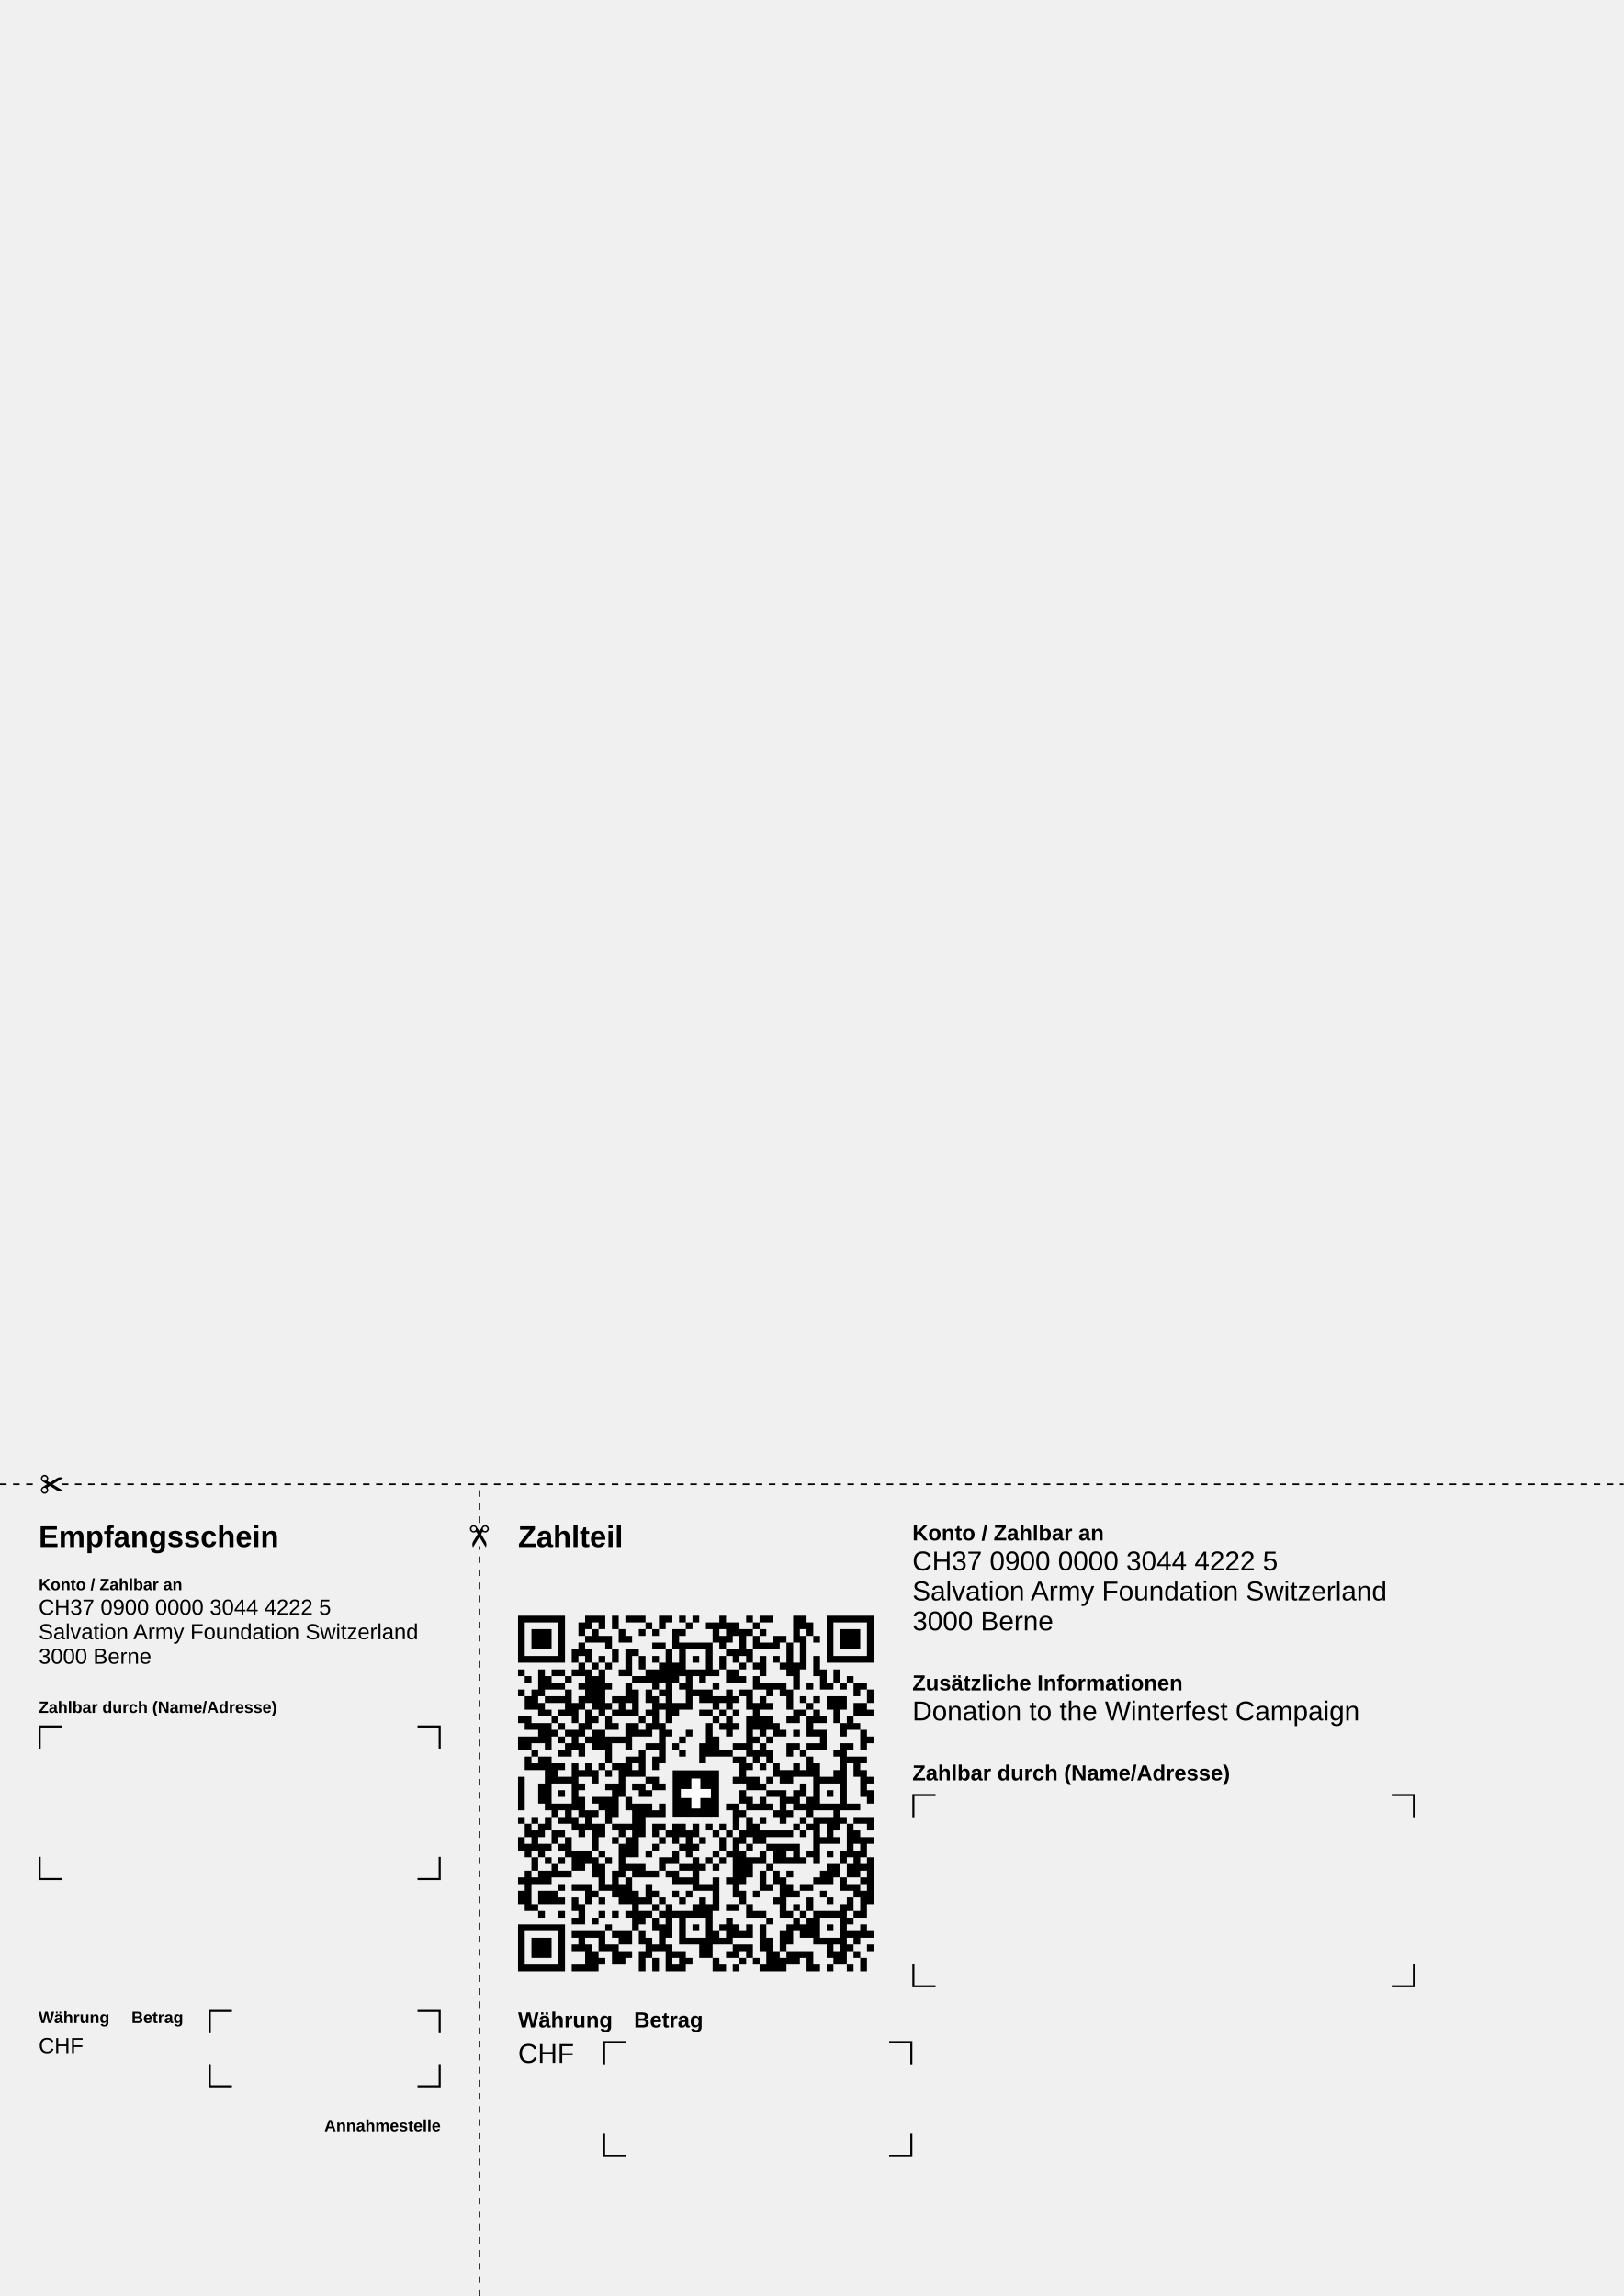
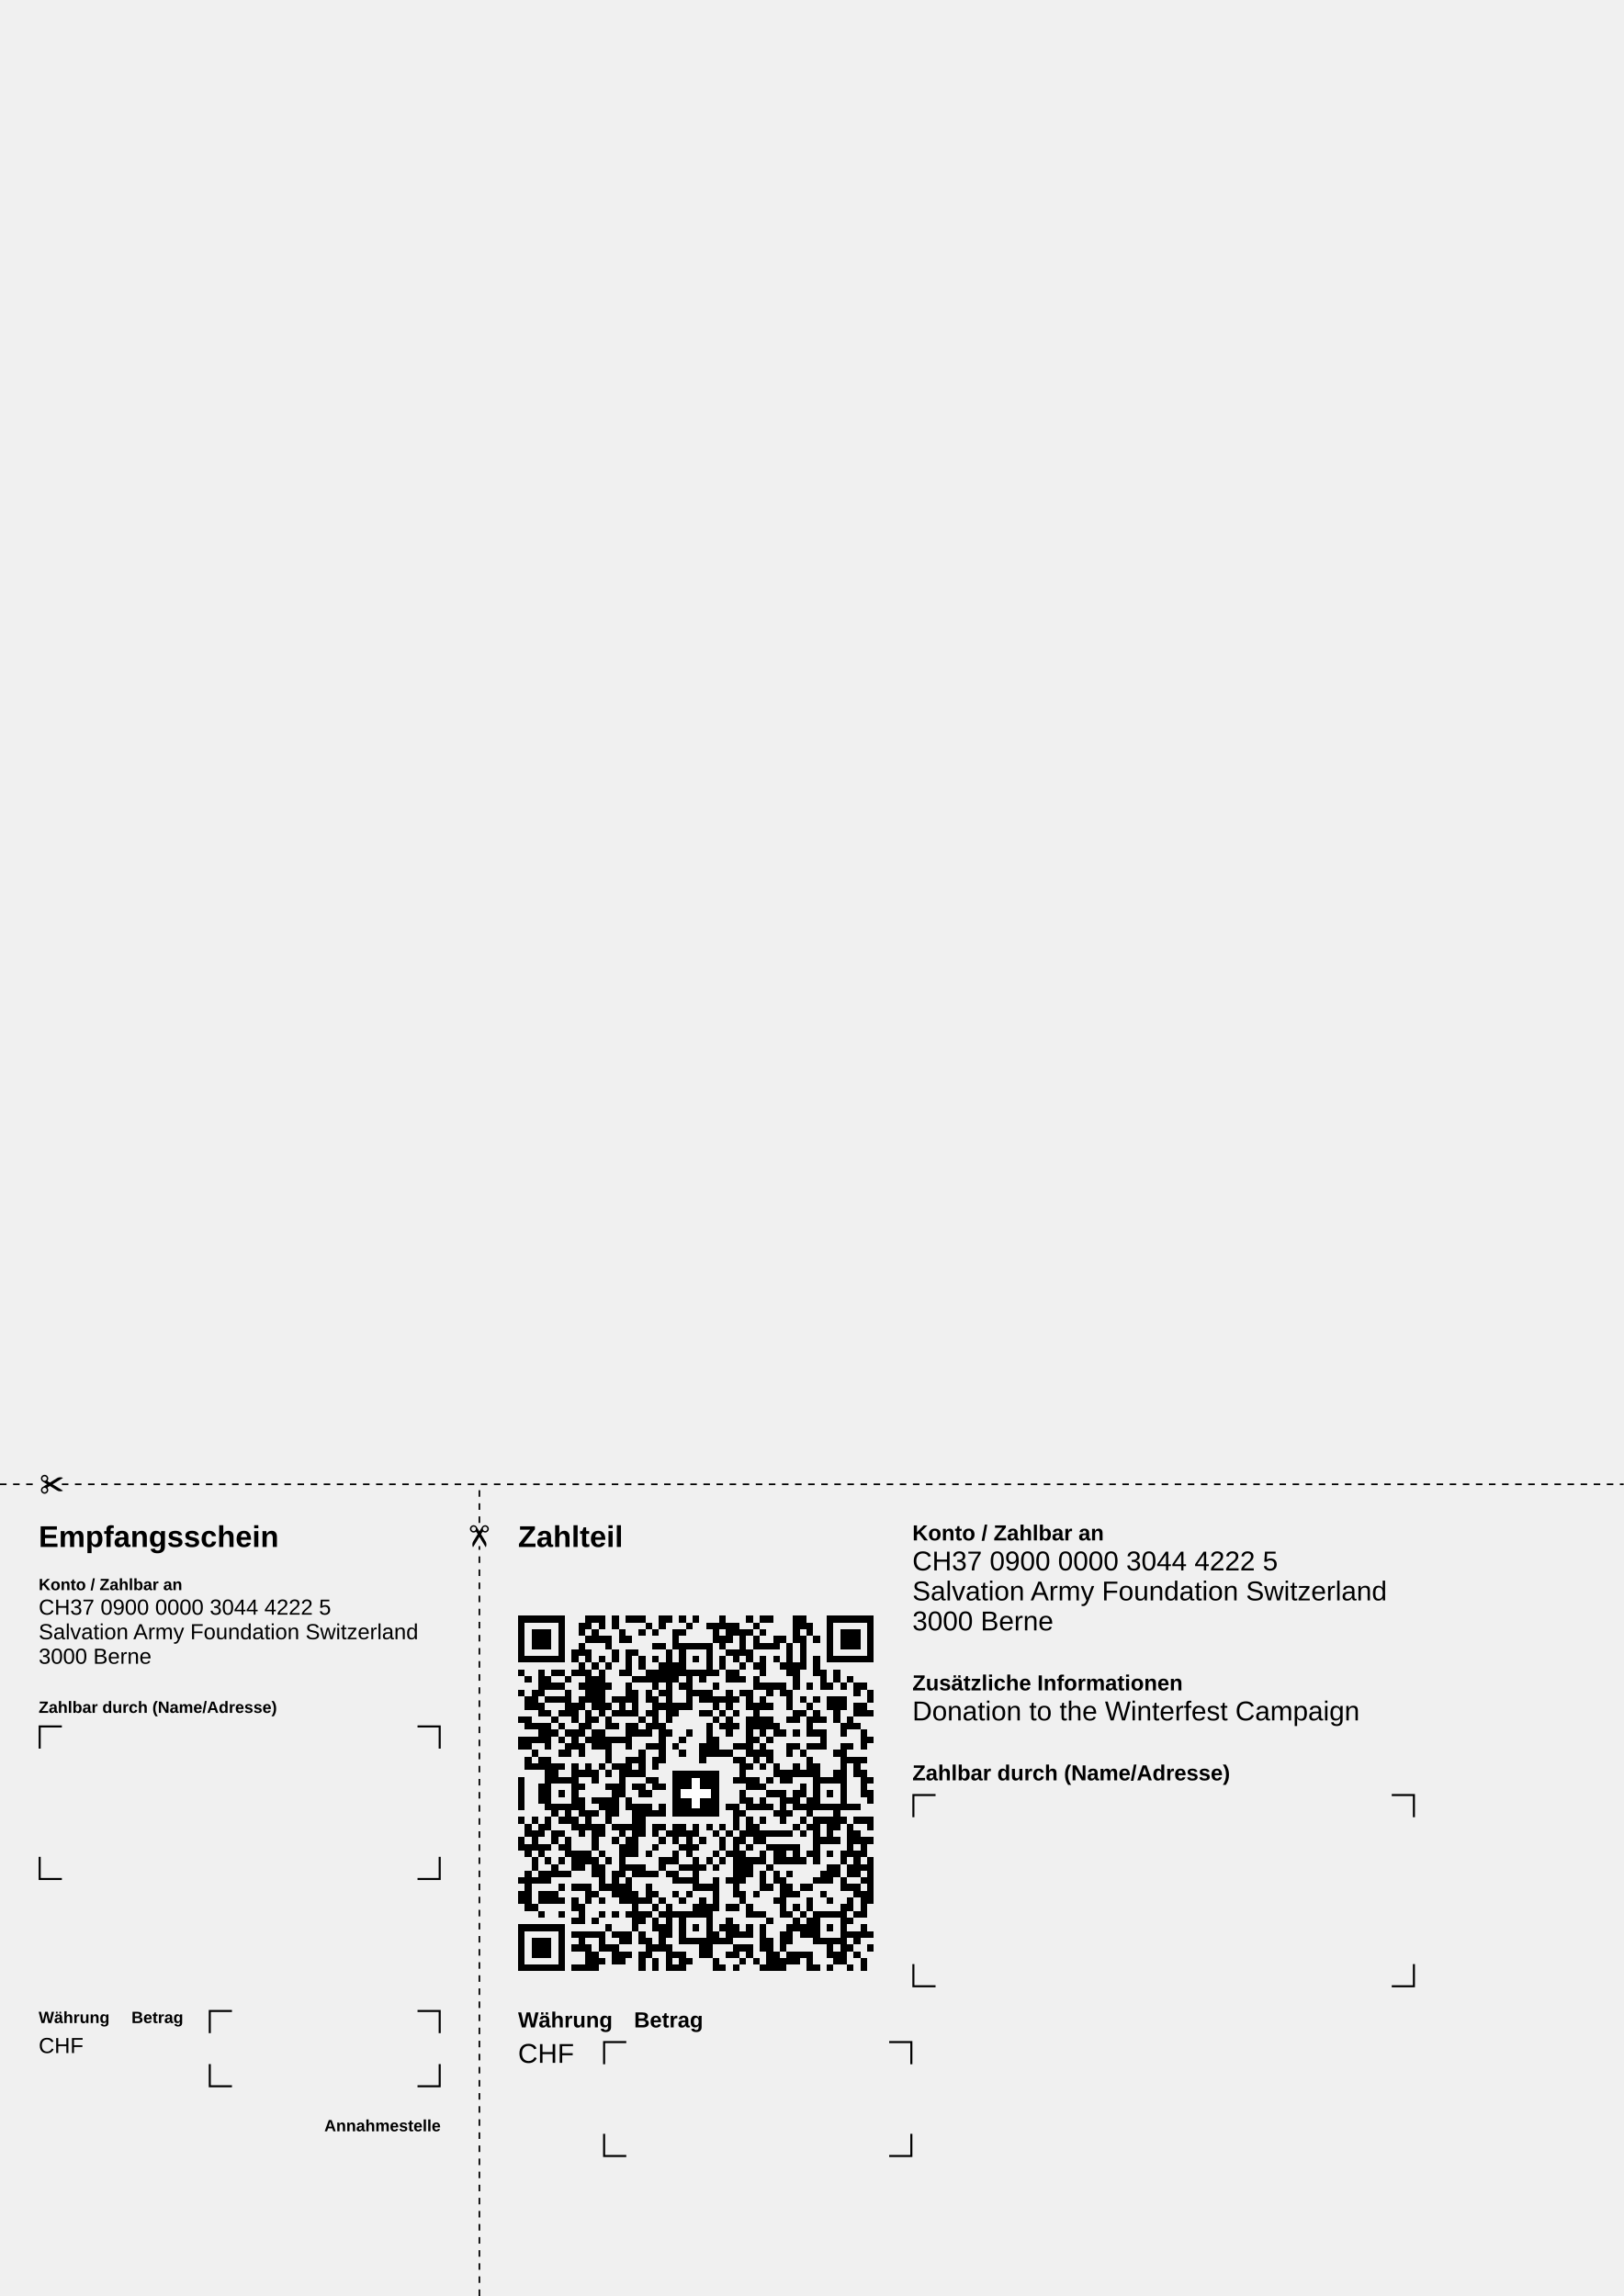
<svg xmlns="http://www.w3.org/2000/svg" width="210mm" height="297mm" version="1.1" viewBox="0 0 595.276 841.89">
  <g font-family="Liberation Sans, Arial, Helvetica" transform="translate(0 841.89)">
    <g transform="translate(189.921 -0)">
      <text x="0" y="-274.665" font-size="11" font-weight="bold">Zahlteil</text>
    </g>
    <g transform="translate(189.921 -119.055) scale(2.46)">
-       <path d="M0,-53h7v1h-7zm10,0h3v1h-3zm4,0h1v2h-1zm2,0h3v1h-3zm5,0h2v1h-2zm3,0h1v1h-1z m2,0h1v1h-1zm4,0h1v2h-1zm4,0h1v1h-1zm2,0h2v1h-2zm5,0h2v2h-2zm5,0h7v1h-7z m-46,1h1v6h-1zm6,0h1v6h-1zm3,0h2v1h-2zm3,0h1v1h-1zm7,0h1v1h-1zm2,0h1v1h-1z m4,0h1v1h-1zm3,0h2v1h-2zm3,0h2v2h-2zm4,0h1v1h-1zm8,0h1v2h-1zm3,-0h1v6h-1z m6,0h1v6h-1zm-50,1h3v3h-3zm7,0h1v1h-1zm2,0h1v2h-1zm4,0h1v2h-1zm3,0h1v1h-1z m2,0h1v1h-1zm3,0h1v3h-1zm1,0h1v1h-1zm5,0h1v2h-1zm4,-0h1v4h-1zm1,0h1v1h-1z m2,0h1v1h-1zm5,0h1v2h-1zm7,0h3v3h-3zm-38,1h1v1h-1zm2,0h2v1h-2zm4,0h1v1h-1z m14,0h2v1h-2zm5,0h1v2h-1zm3,0h2v1h-2zm4,0h1v5h-1zm2,0h1v1h-1zm-35,1h1v2h-1z m4,0h1v1h-1zm7,0h2v1h-2zm4,0h5v1h-5zm6,0h1v1h-1zm6,0h3v1h-3zm4,0h1v5h-1z m-32,1h1v2h-1zm2,0h1v2h-1zm4,0h1v2h-1zm2,0h1v4h-1zm1,-0h1v1h-1zm5,0h1v11h-1z m2,0h1v4h-1zm4,0h1v4h-1zm3,-0h2v1h-2zm3,0h1v2h-1zm-33,1h5v1h-5zm11,0h1v1h-1z m6,0h1v2h-1zm2,-0h1v1h-1zm6,0h1v1h-1zm4,0h1v2h-1zm2,-0h1v1h-1zm4,0h1v3h-1z m2,-0h1v1h-1zm6,0h1v3h-1zm3,-0h5v1h-5zm-38,1h1v2h-1zm2,0h1v1h-1zm2,0h1v1h-1z m8,0h1v3h-1zm2,0h1v3h-1zm10,0h1v1h-1zm2,0h1v1h-1zm4,0h1v1h-1zm2,0h1v4h-1z m-41,1h1v1h-1zm3,0h1v4h-1zm2,0h2v1h-2zm3,0h1v1h-1zm2,-0h1v5h-1zm2,0h1v7h-1z m3,0h1v1h-1zm4,0h2v2h-2zm6,-0h1v6h-1zm1,0h2v1h-2zm3,0h1v1h-1zm2,0h2v2h-2z m14,0h1v3h-1zm2,0h1v2h-1zm-46,1h1v1h-1zm3,0h1v2h-1zm3,0h1v1h-1zm4,-0h1v5h-1z m6,0h2v1h-2zm10,0h1v1h-1zm6,0h1v1h-1zm2,0h1v2h-1zm14,0h1v1h-1zm-44,1h2v1h-2z m4,0h1v1h-1zm4,0h1v1h-1zm3,-0h1v3h-1zm4,0h1v1h-1zm4,0h1v1h-1zm5,0h1v1h-1z m7,0h4v1h-4zm7,0h1v1h-1zm3,0h1v1h-1zm2,0h1v1h-1zm2,0h2v1h-2zm-50,1h1v1h-1z m2,-0h1v3h-1zm5,0h1v4h-1zm10,0h1v4h-1zm2,0h1v2h-1zm2,0h1v1h-1zm5,0h3v1h-3z m5,-0h1v3h-1zm2,0h2v1h-2zm4,0h1v1h-1zm2,0h2v1h-2zm11,0h1v1h-1zm2,-0h1v2h-1z m-51,1h1v2h-1zm3,0h3v1h-3zm5,0h1v2h-1zm5,0h2v1h-2zm6,0h1v5h-1zm7,0h4v1h-4z m5,0h1v1h-1zm2,0h1v2h-1zm2,0h1v2h-1zm4,0h1v2h-1zm2,0h1v1h-1zm2,0h1v1h-1z m2,0h3v2h-3zm-43,1h1v2h-1zm5,0h1v3h-1zm5,0h1v1h-1zm2,0h1v2h-1zm6,0h1v1h-1z m2,0h2v1h-2zm6,0h1v1h-1zm6,0h1v4h-1zm2,0h1v1h-1zm6,0h1v1h-1zm7,0h2v2h-2z m-46,1h1v1h-1zm2,0h1v1h-1zm4,0h1v3h-1zm4,0h1v1h-1zm2,0h1v1h-1zm3,0h1v1h-1z m4,0h1v1h-1zm4,0h2v1h-2zm3,0h1v1h-1zm2,0h1v1h-1zm9,0h2v1h-2zm3,0h1v2h-1z m3,0h1v2h-1zm5,0h1v1h-1zm-52,1h2v1h-2zm5,0h1v1h-1zm6,0h1v1h-1zm2,0h1v2h-1z m5,0h1v1h-1zm11,0h1v1h-1zm2,0h1v3h-1zm3,0h1v6h-1zm2,0h2v2h-2zm4,0h2v1h-2z m3,0h1v3h-1zm2,0h1v1h-1zm4,0h1v2h-1zm-48,1h4v1h-4zm5,0h1v1h-1zm3,0h1v2h-1z m5,0h1v1h-1zm2,0h2v2h-2zm3,0h1v2h-1zm2,0h1v6h-1zm7,0h1v5h-1zm2,0h1v1h-1z m2,0h1v1h-1zm6,0h1v2h-1zm10,0h1v2h-1zm2,0h1v1h-1zm-47,1h2v2h-2zm2,0h1v1h-1z m2,0h2v1h-2zm4,0h2v3h-2zm7,0h1v1h-1zm4,0h1v1h-1zm3,0h1v1h-1zm11,0h1v1h-1z m3,0h1v1h-1zm2,0h1v1h-1zm3,0h2v1h-2zm7,0h1v3h-1zm-51,1h2v2h-2zm2,0h1v1h-1z m4,0h1v1h-1zm2,0h1v2h-1zm2,0h1v1h-1zm3,0h4v1h-4zm11,0h1v1h-1zm5,0h1v3h-1z m6,0h1v1h-1zm2,0h1v1h-1zm8,0h1v2h-1zm7,0h1v1h-1zm-48,1h1v1h-1zm3,0h1v2h-1z m2,0h1v2h-1zm4,0h1v3h-1zm3,0h1v1h-1zm3,0h2v1h-2zm4,0h1v1h-1zm4,0h1v3h-1z m5,0h2v1h-2zm4,0h1v2h-1zm4,0h2v1h-2zm3,0h2v1h-2zm5,0h1v10h-1zm1,0h1v1h-1z m-47,1h1v1h-1zm4,0h1v1h-1zm12,0h1v4h-1zm6,0h1v1h-1zm6,0h2v1h-2zm5,0h1v2h-1z m2,0h1v2h-1zm3,0h1v1h-1zm2,0h1v1h-1zm5,0h1v1h-1zm-46,1h1v2h-1zm2,0h2v2h-2z m13,0h1v3h-1zm1,0h1v1h-1zm3,0h1v2h-1zm12,0h2v1h-2zm11,0h1v3h-1zm6,0h3v1h-3z m-47,1h1v1h-1zm3,0h1v3h-1zm1,0h1v1h-1zm2,0h1v7h-1zm2,0h1v2h-1zm2,0h1v1h-1z m2,0h2v1h-2zm19,0h1v3h-1zm1,0h1v1h-1zm2,0h1v1h-1zm2,0h1v2h-1zm3,0h1v2h-1z m3,0h1v7h-1zm6,0h1v2h-1zm-46,1h1v6h-1zm5,0h1v1h-1zm2,0h1v2h-1zm2,0h1v1h-1z m2,0h1v4h-1zm2,0h1v1h-1zm22,0h2v2h-2zm3,0h1v1h-1zm5,0h1v2h-1zm4,0h1v4h-1z m-51,1h1v5h-1zm6,0h2v1h-2zm13,0h2v1h-2zm13,0h1v1h-1zm2,0h2v2h-2zm3,0h1v1h-1z m8,0h2v1h-2zm7,0h1v1h-1zm-49,1h1v3h-1zm6,0h1v1h-1zm4,0h2v1h-2zm4,0h2v1h-2z m3,0h2v1h-2zm16,0h1v1h-1zm6,0h1v2h-1zm-36,1h1v1h-1zm8,-0h1v4h-1zm4,0h2v1h-2z m15,0h1v2h-1zm4,0h3v1h-3zm4,0h1v3h-1zm5,0h1v1h-1zm6,0h1v2h-1zm-43,1h1v3h-1z m2,0h3v1h-3zm5,0h1v2h-1zm18,0h1v2h-1zm2,0h1v2h-1zm3,0h1v4h-1zm1,0h1v1h-1z m3,-0h1v3h-1zm-38,1h3v1h-3zm7,0h2v1h-2zm5,-0h2v5h-2zm2,0h1v2h-1zm2,0h1v2h-1z m10,0h2v1h-2zm4,0h1v1h-1zm2,0h1v1h-1zm5,0h1v1h-1zm3,0h3v1h-3zm4,0h2v1h-2z m-44,1h1v1h-1zm2,0h1v2h-1zm3,0h1v3h-1zm1,-0h1v1h-1zm2,0h1v2h-1zm7,-0h1v1h-1z m12,0h1v3h-1zm1,-0h1v1h-1zm5,0h1v1h-1zm2,0h1v1h-1zm7,0h1v3h-1zm-47,1h1v1h-1z m2,0h1v1h-1zm2,0h1v2h-1zm2,0h1v1h-1zm2,0h1v2h-1zm26,-0h1v3h-1zm2,0h1v1h-1z m6,0h1v1h-1zm2,0h1v7h-1zm1,0h2v1h-2zm3,0h1v1h-1zm2,0h3v1h-3zm-49,1h1v2h-1z m2,0h1v2h-1zm6,0h1v2h-1zm2,0h2v2h-2zm3,0h3v1h-3zm6,0h2v1h-2zm3,-0h2v2h-2z m3,0h1v2h-1zm2,0h1v1h-1zm2,0h1v1h-1zm5,-0h1v3h-1zm6,0h1v1h-1zm2,0h1v1h-1z m3,-0h1v3h-1zm3,0h1v5h-1zm3,0h1v1h-1zm-50,1h1v3h-1zm3,0h2v1h-2zm10,0h1v1h-1z m5,0h1v1h-1zm2,0h1v1h-1zm3,0h1v4h-1zm4,0h1v1h-1zm2,0h1v1h-1zm2,0h1v2h-1z m3,0h5v1h-5zm6,0h1v1h-1zm8,0h1v2h-1zm-50,1h1v2h-1zm5,0h1v1h-1zm2,0h1v3h-1z m4,0h1v2h-1zm3,0h1v1h-1zm2,0h2v3h-2zm5,0h1v1h-1zm2,0h1v1h-1zm4,0h1v1h-1z m3,0h1v2h-1zm2,0h1v9h-1zm4,0h1v1h-1zm9,0h1v1h-1zm2,0h1v1h-1zm4,0h1v3h-1z m1,0h1v1h-1zm-51,1h1v2h-1zm2,0h2v1h-2zm3,0h1v1h-1zm9,0h1v5h-1zm5,0h1v1h-1z m4,0h1v1h-1zm2,0h1v1h-1zm8,0h1v1h-1zm3,0h5v1h-5zm-34,1h1v1h-1zm5,0h3v2h-3z m4,0h1v1h-1zm7,0h1v1h-1zm4,0h1v2h-1zm6,0h1v1h-1zm2,0h1v1h-1zm2,0h1v5h-1z m3,0h1v2h-1zm2,0h2v2h-2zm3,0h1v2h-1zm2,0h1v1h-1zm3,0h1v1h-1zm2,0h1v2h-1z m2,0h1v4h-1zm-48,1h1v2h-1zm2,0h1v1h-1zm2,0h1v1h-1zm5,0h1v3h-1zm2,0h1v1h-1z m8,0h2v1h-2zm5,0h1v5h-1zm2,0h1v1h-1zm2,0h1v1h-1zm4,0h1v3h-1zm1,0h1v1h-1z m5,0h1v1h-1zm2,0h1v1h-1zm10,0h1v7h-1zm-47,1h1v2h-1zm3,0h2v1h-2zm4,0h1v4h-1z m4,0h3v1h-3zm5,0h1v1h-1zm3,0h2v1h-2zm3,0h1v1h-1zm2,0h1v1h-1zm8,0h1v1h-1z m9,0h2v2h-2zm3,0h1v2h-1zm2,0h1v1h-1zm-50,1h1v6h-1zm2,0h2v2h-2zm3,0h2v1h-2z m8,0h1v4h-1zm3,0h4v1h-4zm5,0h2v1h-2zm14,0h1v3h-1zm2,0h1v2h-1zm2,0h1v1h-1z m5,0h1v2h-1zm-45,1h1v1h-1zm2,0h1v1h-1zm14,0h1v4h-1zm7,0h3v1h-3zm6,0h1v5h-1z m2,0h1v1h-1zm8,0h1v6h-1zm5,0h1v1h-1zm2,0h1v1h-1zm2,0h1v2h-1zm3,0h1v1h-1z m-45,1h1v1h-1zm2,0h3v1h-3zm5,0h1v1h-1zm2,0h1v3h-1zm4,0h1v3h-1zm8,0h2v1h-2z m10,0h1v1h-1zm3,0h1v2h-1zm2,0h2v1h-2zm7,0h2v1h-2zm-49,1h1v2h-1zm3,0h3v2h-3z m7,0h2v1h-2zm7,0h1v6h-1zm3,0h1v1h-1zm3,0h1v1h-1zm2,0h1v1h-1zm8,-0h1v2h-1z m2,0h1v1h-1zm6,0h1v1h-1zm4,0h1v1h-1zm5,0h2v1h-2zm-44,1h1v1h-1zm2,0h1v2h-1z m2,0h1v1h-1zm2,0h1v1h-1zm6,0h1v1h-1zm3,0h1v1h-1zm3,0h1v1h-1zm3,0h1v3h-1z m11,-0h1v1h-1zm5,0h1v2h-1zm3,0h1v1h-1zm3,0h1v2h-1zm2,0h1v3h-1zm-49,1h1v1h-1z m7,0h1v3h-1zm11,-0h1v1h-1zm2,0h1v5h-1zm4,0h1v2h-1zm2,0h1v8h-1zm3,0h2v1h-2z m3,0h1v2h-1zm7,0h1v1h-1zm7,0h1v9h-1zm-45,1h1v1h-1zm3,0h1v1h-1zm6,0h1v1h-1z m2,0h1v1h-1zm2,0h1v1h-1zm2,0h2v1h-2zm3,0h1v1h-1zm2,0h3v1h-3zm12,0h2v1h-2z m5,0h1v1h-1zm2,0h1v1h-1zm2,0h1v5h-1zm1,0h3v1h-3zm5,0h1v1h-1zm-42,1h1v1h-1z m3,0h1v1h-1zm7,0h1v1h-1zm2,0h1v2h-1zm4,0h1v4h-1zm7,0h1v4h-1zm6,0h1v1h-1z m4,0h1v2h-1zm2,0h1v3h-1zm6,0h1v1h-1zm-49,1h7v1h-7zm13,0h1v1h-1zm8,0h1v4h-1z m5,0h1v1h-1zm4,0h1v1h-1zm2,0h1v2h-1zm2,0h1v2h-1zm2,0h1v4h-1zm4,0h1v3h-1z m2,0h1v2h-1zm4,0h1v1h-1zm5,0h1v2h-1zm-51,1h1v6h-1zm6,0h1v6h-1zm2,-0h5v1h-5z m6,0h3v1h-3zm4,0h1v2h-1zm11,0h1v2h-1zm4,-0h1v1h-1zm6,0h1v3h-1zm10,-0h2v1h-2z m3,0h1v1h-1zm-50,1h3v3h-3zm7,0h1v2h-1zm3,0h1v2h-1zm3,-0h2v1h-2zm4,0h1v3h-1z m6,-0h3v1h-3zm5,0h1v1h-1zm7,0h1v5h-1zm8,0h3v1h-3zm5,0h1v1h-1zm-42,1h1v1h-1z m2,0h1v4h-1zm3,0h2v1h-2zm7,0h1v1h-1zm2,0h1v4h-1zm5,0h1v2h-1zm5,0h3v1h-3z m14,0h1v2h-1zm3,0h1v1h-1zm3,0h1v1h-1zm-41,1h1v3h-1zm3,0h2v2h-2zm2,0h1v1h-1z m2,0h1v3h-1zm5,0h2v1h-2zm8,0h2v1h-2zm3,0h1v1h-1zm4,0h1v3h-1zm2,0h4v1h-4z m7,0h1v2h-1zm3,0h1v1h-1zm-38,1h1v1h-1zm8,0h1v2h-1zm4,0h2v1h-2zm5,0h1v2h-1z m4,0h1v1h-1zm2,0h1v1h-1zm4,0h3v1h-3zm4,0h1v2h-1zm8,0h1v2h-1zm-50,1h5v1h-5z m7,0h2v1h-2zm15,0h2v1h-2zm7,0h1v1h-1zm2,0h1v1h-1zm4,0h1v1h-1zm3,0h1v1h-1z m5,0h1v1h-1zm2,0h1v1h-1zm3,0h1v1h-1z" fill="#000000" />
+       <path fill="#000000" shape-rendering="crispEdges" d="M0,-53h7v1h-7zm10,0h3v1h-3zm4,0h1v2h-1zm2,0h3v1h-3zm5,0h2v1h-2zm3,0h1v1h-1z m2,0h1v1h-1zm4,0h1v2h-1zm4,0h1v1h-1zm2,0h2v1h-2zm5,0h2v2h-2zm5,0h7v1h-7z m-46,1h1v6h-1zm6,0h1v6h-1zm3,0h2v1h-2zm3,0h1v1h-1zm7,0h1v1h-1zm2,0h1v1h-1z m4,0h1v1h-1zm3,0h2v1h-2zm3,0h2v2h-2zm4,0h1v1h-1zm8,0h1v2h-1zm3,-0h1v6h-1z m6,0h1v6h-1zm-50,1h3v3h-3zm7,0h1v1h-1zm2,0h1v2h-1zm4,0h1v2h-1zm3,0h1v1h-1z m2,0h1v1h-1zm3,0h1v3h-1zm1,0h1v1h-1zm5,0h1v2h-1zm4,-0h1v4h-1zm1,0h1v1h-1z m2,0h1v1h-1zm5,0h1v2h-1zm7,0h3v3h-3zm-38,1h1v1h-1zm2,0h2v1h-2zm4,0h1v1h-1z m14,0h2v1h-2zm5,0h1v2h-1zm3,0h2v1h-2zm4,0h1v5h-1zm2,0h1v1h-1zm-35,1h1v2h-1z m4,0h1v1h-1zm7,0h2v1h-2zm4,0h5v1h-5zm6,0h1v1h-1zm6,0h3v1h-3zm4,0h1v5h-1z m-32,1h1v2h-1zm2,0h1v2h-1zm4,0h1v2h-1zm2,0h1v4h-1zm1,-0h1v1h-1zm5,0h1v11h-1z m2,0h1v4h-1zm4,0h1v4h-1zm3,-0h2v1h-2zm3,0h1v2h-1zm-33,1h5v1h-5zm11,0h1v1h-1z m6,0h1v2h-1zm2,-0h1v1h-1zm6,0h1v1h-1zm4,0h1v2h-1zm2,-0h1v1h-1zm4,0h1v3h-1z m2,-0h1v1h-1zm6,0h1v3h-1zm3,-0h5v1h-5zm-38,1h1v2h-1zm2,0h1v1h-1zm2,0h1v1h-1z m8,0h1v3h-1zm2,0h1v3h-1zm10,0h1v1h-1zm2,0h1v1h-1zm4,0h1v1h-1zm2,0h1v4h-1z m-41,1h1v1h-1zm3,0h1v4h-1zm2,0h2v1h-2zm3,0h1v1h-1zm2,-0h1v5h-1zm2,0h1v7h-1z m3,0h1v1h-1zm4,0h2v2h-2zm6,-0h1v6h-1zm1,0h2v1h-2zm3,0h1v1h-1zm2,0h2v2h-2z m14,0h1v3h-1zm2,0h1v2h-1zm-46,1h1v1h-1zm3,0h1v2h-1zm3,0h1v1h-1zm4,-0h1v5h-1z m6,0h2v1h-2zm10,0h1v1h-1zm6,0h1v1h-1zm2,0h1v2h-1zm14,0h1v1h-1zm-44,1h2v1h-2z m4,0h1v1h-1zm4,0h1v1h-1zm3,-0h1v3h-1zm4,0h1v1h-1zm4,0h1v1h-1zm5,0h1v1h-1z m7,0h4v1h-4zm7,0h1v1h-1zm3,0h1v1h-1zm2,0h1v1h-1zm2,0h2v1h-2zm-50,1h1v1h-1z m2,-0h1v3h-1zm5,0h1v4h-1zm10,0h1v4h-1zm2,0h1v2h-1zm2,0h1v1h-1zm5,0h3v1h-3z m5,-0h1v3h-1zm2,0h2v1h-2zm4,0h1v1h-1zm2,0h2v1h-2zm11,0h1v1h-1zm2,-0h1v2h-1z m-51,1h1v2h-1zm3,0h3v1h-3zm5,0h1v2h-1zm5,0h2v1h-2zm6,0h1v5h-1zm7,0h4v1h-4z m5,0h1v1h-1zm2,0h1v2h-1zm2,0h1v2h-1zm4,0h1v2h-1zm2,0h1v1h-1zm2,0h1v1h-1z m2,0h3v2h-3zm-43,1h1v2h-1zm5,0h1v3h-1zm5,0h1v1h-1zm2,0h1v2h-1zm6,0h1v1h-1z m2,0h2v1h-2zm6,0h1v1h-1zm6,0h1v4h-1zm2,0h1v1h-1zm6,0h1v1h-1zm7,0h2v2h-2z m-46,1h1v1h-1zm2,0h1v1h-1zm4,0h1v3h-1zm4,0h1v1h-1zm2,0h1v1h-1zm3,0h1v1h-1z m4,0h1v1h-1zm4,0h2v1h-2zm3,0h1v1h-1zm2,0h1v1h-1zm9,0h2v1h-2zm3,0h1v2h-1z m3,0h1v2h-1zm5,0h1v1h-1zm-52,1h2v1h-2zm5,0h1v1h-1zm6,0h1v1h-1zm2,0h1v2h-1z m5,0h1v1h-1zm11,0h1v1h-1zm2,0h1v3h-1zm3,0h1v6h-1zm2,0h2v2h-2zm4,0h2v1h-2z m3,0h1v3h-1zm2,0h1v1h-1zm4,0h1v2h-1zm-48,1h4v1h-4zm5,0h1v1h-1zm3,0h1v2h-1z m5,0h1v1h-1zm2,0h2v2h-2zm3,0h1v2h-1zm2,0h1v6h-1zm7,0h1v5h-1zm2,0h1v1h-1z m2,0h1v1h-1zm6,0h1v2h-1zm10,0h1v2h-1zm2,0h1v1h-1zm-47,1h2v2h-2zm2,0h1v1h-1z m2,0h2v1h-2zm4,0h2v3h-2zm7,0h1v1h-1zm4,0h1v1h-1zm3,0h1v1h-1zm11,0h1v1h-1z m3,0h1v1h-1zm2,0h1v1h-1zm3,0h2v1h-2zm7,0h1v3h-1zm-51,1h2v2h-2zm2,0h1v1h-1z m4,0h1v1h-1zm2,0h1v2h-1zm2,0h1v1h-1zm3,0h4v1h-4zm11,0h1v1h-1zm5,0h1v3h-1z m6,0h1v1h-1zm2,0h1v1h-1zm8,0h1v2h-1zm7,0h1v1h-1zm-48,1h1v1h-1zm3,0h1v2h-1z m2,0h1v2h-1zm4,0h1v3h-1zm3,0h1v1h-1zm3,0h2v1h-2zm4,0h1v1h-1zm4,0h1v3h-1z m5,0h2v1h-2zm4,0h1v2h-1zm4,0h2v1h-2zm3,0h2v1h-2zm5,0h1v10h-1zm1,0h1v1h-1z m-47,1h1v1h-1zm4,0h1v1h-1zm12,0h1v4h-1zm6,0h1v1h-1zm6,0h2v1h-2zm5,0h1v2h-1z m2,0h1v2h-1zm3,0h1v1h-1zm2,0h1v1h-1zm5,0h1v1h-1zm-46,1h1v2h-1zm2,0h2v2h-2z m13,0h1v3h-1zm1,0h1v1h-1zm3,0h1v2h-1zm12,0h2v1h-2zm11,0h1v3h-1zm6,0h3v1h-3z m-47,1h1v1h-1zm3,0h1v3h-1zm1,0h1v1h-1zm2,0h1v7h-1zm2,0h1v2h-1zm2,0h1v1h-1z m2,0h2v1h-2zm19,0h1v3h-1zm1,0h1v1h-1zm2,0h1v1h-1zm2,0h1v2h-1zm3,0h1v2h-1z m3,0h1v7h-1zm6,0h1v2h-1zm-46,1h1v6h-1zm5,0h1v1h-1zm2,0h1v2h-1zm2,0h1v1h-1z m2,0h1v4h-1zm2,0h1v1h-1zm22,0h2v2h-2zm3,0h1v1h-1zm5,0h1v2h-1zm4,0h1v4h-1z m-51,1h1v5h-1zm6,0h2v1h-2zm13,0h2v1h-2zm13,0h1v1h-1zm2,0h2v2h-2zm3,0h1v1h-1z m8,0h2v1h-2zm7,0h1v1h-1zm-49,1h1v3h-1zm6,0h1v1h-1zm4,0h2v1h-2zm4,0h2v1h-2z m3,0h2v1h-2zm16,0h1v1h-1zm6,0h1v2h-1zm-36,1h1v1h-1zm8,-0h1v4h-1zm4,0h2v1h-2z m15,0h1v2h-1zm4,0h3v1h-3zm4,0h1v3h-1zm5,0h1v1h-1zm6,0h1v2h-1zm-43,1h1v3h-1z m2,0h3v1h-3zm5,0h1v2h-1zm18,0h1v2h-1zm2,0h1v2h-1zm3,0h1v4h-1zm1,0h1v1h-1z m3,-0h1v3h-1zm-38,1h3v1h-3zm7,0h2v1h-2zm5,-0h2v5h-2zm2,0h1v2h-1zm2,0h1v2h-1z m10,0h2v1h-2zm4,0h1v1h-1zm2,0h1v1h-1zm5,0h1v1h-1zm3,0h3v1h-3zm4,0h2v1h-2z m-44,1h1v1h-1zm2,0h1v2h-1zm3,0h1v3h-1zm1,-0h1v1h-1zm2,0h1v2h-1zm7,-0h1v1h-1z m12,0h1v3h-1zm1,-0h1v1h-1zm5,0h1v1h-1zm2,0h1v1h-1zm7,0h1v3h-1zm-47,1h1v1h-1z m2,0h1v1h-1zm2,0h1v2h-1zm2,0h1v1h-1zm2,0h1v2h-1zm26,-0h1v3h-1zm2,0h1v1h-1z m6,0h1v1h-1zm2,0h1v7h-1zm1,0h2v1h-2zm3,0h1v1h-1zm2,0h3v1h-3zm-49,1h1v2h-1z m2,0h1v2h-1zm6,0h1v2h-1zm2,0h2v2h-2zm3,0h3v1h-3zm6,0h2v1h-2zm3,-0h2v2h-2z m3,0h1v2h-1zm2,0h1v1h-1zm2,0h1v1h-1zm5,-0h1v3h-1zm6,0h1v1h-1zm2,0h1v1h-1z m3,-0h1v3h-1zm3,0h1v5h-1zm3,0h1v1h-1zm-50,1h1v3h-1zm3,0h2v1h-2zm10,0h1v1h-1z m5,0h1v1h-1zm2,0h1v1h-1zm3,0h1v4h-1zm4,0h1v1h-1zm2,0h1v1h-1zm2,0h1v2h-1z m3,0h5v1h-5zm6,0h1v1h-1zm8,0h1v2h-1zm-50,1h1v2h-1zm5,0h1v1h-1zm2,0h1v3h-1z m4,0h1v2h-1zm3,0h1v1h-1zm2,0h2v3h-2zm5,0h1v1h-1zm2,0h1v1h-1zm4,0h1v1h-1z m3,0h1v2h-1zm2,0h1v9h-1zm4,0h1v1h-1zm9,0h1v1h-1zm2,0h1v1h-1zm4,0h1v3h-1z m1,0h1v1h-1zm-51,1h1v2h-1zm2,0h2v1h-2zm3,0h1v1h-1zm9,0h1v5h-1zm5,0h1v1h-1z m4,0h1v1h-1zm2,0h1v1h-1zm8,0h1v1h-1zm3,0h5v1h-5zm-34,1h1v1h-1zm5,0h3v2h-3z m4,0h1v1h-1zm7,0h1v1h-1zm4,0h1v2h-1zm6,0h1v1h-1zm2,0h1v1h-1zm2,0h1v5h-1z m3,0h1v2h-1zm2,0h2v2h-2zm3,0h1v2h-1zm2,0h1v1h-1zm3,0h1v1h-1zm2,0h1v2h-1z m2,0h1v4h-1zm-48,1h1v2h-1zm2,0h1v1h-1zm2,0h1v1h-1zm5,0h1v3h-1zm2,0h1v1h-1z m8,0h2v1h-2zm5,0h1v5h-1zm2,0h1v1h-1zm2,0h1v1h-1zm4,0h1v3h-1zm1,0h1v1h-1z m5,0h1v1h-1zm2,0h1v1h-1zm10,0h1v7h-1zm-47,1h1v2h-1zm3,0h2v1h-2zm4,0h1v4h-1z m4,0h3v1h-3zm5,0h1v1h-1zm3,0h2v1h-2zm3,0h1v1h-1zm2,0h1v1h-1zm8,0h1v1h-1z m9,0h2v2h-2zm3,0h1v2h-1zm2,0h1v1h-1zm-50,1h1v6h-1zm2,0h2v2h-2zm3,0h2v1h-2z m8,0h1v4h-1zm3,0h4v1h-4zm5,0h2v1h-2zm14,0h1v3h-1zm2,0h1v2h-1zm2,0h1v1h-1z m5,0h1v2h-1zm-45,1h1v1h-1zm2,0h1v1h-1zm14,0h1v4h-1zm7,0h3v1h-3zm6,0h1v5h-1z m2,0h1v1h-1zm8,0h1v6h-1zm5,0h1v1h-1zm2,0h1v1h-1zm2,0h1v2h-1zm3,0h1v1h-1z m-45,1h1v1h-1zm2,0h3v1h-3zm5,0h1v1h-1zm2,0h1v3h-1zm4,0h1v3h-1zm8,0h2v1h-2z m10,0h1v1h-1zm3,0h1v2h-1zm2,0h2v1h-2zm7,0h2v1h-2zm-49,1h1v2h-1zm3,0h3v2h-3z m7,0h2v1h-2zm7,0h1v6h-1zm3,0h1v1h-1zm3,0h1v1h-1zm2,0h1v1h-1zm8,-0h1v2h-1z m2,0h1v1h-1zm6,0h1v1h-1zm4,0h1v1h-1zm5,0h2v1h-2zm-44,1h1v1h-1zm2,0h1v2h-1z m2,0h1v1h-1zm2,0h1v1h-1zm6,0h1v1h-1zm3,0h1v1h-1zm3,0h1v1h-1zm3,0h1v3h-1z m11,-0h1v1h-1zm5,0h1v2h-1zm3,0h1v1h-1zm3,0h1v2h-1zm2,0h1v3h-1zm-49,1h1v1h-1z m7,0h1v3h-1zm11,-0h1v1h-1zm2,0h1v5h-1zm4,0h1v2h-1zm2,0h1v8h-1zm3,0h2v1h-2z m3,0h1v2h-1zm7,0h1v1h-1zm7,0h1v9h-1zm-45,1h1v1h-1zm3,0h1v1h-1zm6,0h1v1h-1z m2,0h1v1h-1zm2,0h1v1h-1zm2,0h2v1h-2zm3,0h1v1h-1zm2,0h3v1h-3zm12,0h2v1h-2z m5,0h1v1h-1zm2,0h1v1h-1zm2,0h1v5h-1zm1,0h3v1h-3zm5,0h1v1h-1zm-42,1h1v1h-1z m3,0h1v1h-1zm7,0h1v1h-1zm2,0h1v2h-1zm4,0h1v4h-1zm7,0h1v4h-1zm6,0h1v1h-1z m4,0h1v2h-1zm2,0h1v3h-1zm6,0h1v1h-1zm-49,1h7v1h-7zm13,0h1v1h-1zm8,0h1v4h-1z m5,0h1v1h-1zm4,0h1v1h-1zm2,0h1v2h-1zm2,0h1v2h-1zm2,0h1v4h-1zm4,0h1v3h-1z m2,0h1v2h-1zm4,0h1v1h-1zm5,0h1v2h-1zm-51,1h1v6h-1zm6,0h1v6h-1zm2,-0h5v1h-5z m6,0h3v1h-3zm4,0h1v2h-1zm11,0h1v2h-1zm4,-0h1v1h-1zm6,0h1v3h-1zm10,-0h2v1h-2z m3,0h1v1h-1zm-50,1h3v3h-3zm7,0h1v2h-1zm3,0h1v2h-1zm3,-0h2v1h-2zm4,0h1v3h-1z m6,-0h3v1h-3zm5,0h1v1h-1zm7,0h1v5h-1zm8,0h3v1h-3zm5,0h1v1h-1zm-42,1h1v1h-1z m2,0h1v4h-1zm3,0h2v1h-2zm7,0h1v1h-1zm2,0h1v4h-1zm5,0h1v2h-1zm5,0h3v1h-3z m14,0h1v2h-1zm3,0h1v1h-1zm3,0h1v1h-1zm-41,1h1v3h-1zm3,0h2v2h-2zm2,0h1v1h-1z m2,0h1v3h-1zm5,0h2v1h-2zm8,0h2v1h-2zm3,0h1v1h-1zm4,0h1v3h-1zm2,0h4v1h-4z m7,0h1v2h-1zm3,0h1v1h-1zm-38,1h1v1h-1zm8,0h1v2h-1zm4,0h2v1h-2zm5,0h1v2h-1z m4,0h1v1h-1zm2,0h1v1h-1zm4,0h3v1h-3zm4,0h1v2h-1zm8,0h1v2h-1zm-50,1h5v1h-5z m7,0h2v1h-2zm15,0h2v1h-2zm7,0h1v1h-1zm2,0h1v1h-1zm4,0h1v1h-1zm3,0h1v1h-1z m5,0h1v1h-1zm2,0h1v1h-1zm3,0h1v1h-1z" />
    </g>
    <g transform="translate(189.921 -119.055)">
-       <path d="M56.693,-73.701h17.008v17.008h-17.008z" fill="#000000" />
-       <path d="M63.543,-70.709h3.307v11.024h-3.307zm-3.858,3.858h11.024v3.307h-11.024z" fill="#ffffff" />
+       <path fill="#000000" shape-rendering="crispEdges" d="M56.693,-73.701h17.008v17.008h-17.008z" />
+       <path fill="#ffffff" shape-rendering="crispEdges" d="M63.543,-70.709h3.307v11.024h-3.307zm-3.858,3.858h11.024v3.307h-11.024z" />
    </g>
    <g transform="translate(189.921 -0)">
      <text x="0" y="-98.482" font-size="8" font-weight="bold">Währung</text>
      <text x="0" y="-85.482" font-size="10">CHF</text>
      <text x="42.52" y="-98.482" font-size="8" font-weight="bold">Betrag</text>
-       <path d="M31.556,-59.466l0,8.129l8.129,0m96.378,0l8.129,0l0,-8.129m0,-25.512l0,-8.129l-8.129,0m-96.378,0l-8.129,0l0,8.129" stroke="#000000" stroke-width="0.75" fill="none" />
+       <path stroke="#000000" stroke-width="0.75" fill="none" d="M31.556,-59.466l0,8.129l8.129,0m96.378,0l8.129,0l0,-8.129m0,-25.512l0,-8.129l-8.129,0m-96.378,0l-8.129,0l0,8.129" />
    </g>
    <g transform="translate(334.488 -0)">
      <text x="0" y="-277.065" font-size="8" font-weight="bold">Konto / Zahlbar an</text>
      <text x="0" y="-266.065" font-size="10">CH37 0900 0000 3044 4222 5</text>
      <text x="0" y="-255.065" font-size="10">Salvation Army Foundation Switzerland</text>
      <text x="0" y="-244.065" font-size="10">3000 Berne</text>
      <text x="0" y="-222.065" font-size="8" font-weight="bold">Zusätzliche Informationen</text>
      <text x="0" y="-211.065" font-size="10">Donation to the Winterfest Campaign</text>
      <text x="0" y="-189.065" font-size="8" font-weight="bold">Zahlbar durch (Name/Adresse)</text>
-       <path d="M0.375,-121.702l0,8.129l8.129,0m167.244,0l8.129,0l0,-8.129m0,-53.858l0,-8.129l-8.129,0m-167.244,0l-8.129,0l0,8.129" stroke="#000000" stroke-width="0.75" fill="none" />
+       <path stroke="#000000" stroke-width="0.75" fill="none" d="M0.375,-121.702l0,8.129l8.129,0m167.244,0l8.129,0l0,-8.129m0,-53.858l0,-8.129l-8.129,0m-167.244,0l-8.129,0l0,8.129" />
    </g>
    <g transform="translate(14.173 -0)">
      <text x="0" y="-274.665" font-size="11" font-weight="bold">Empfangsschein</text>
      <text x="0" y="-258.822" font-size="6" font-weight="bold">Konto / Zahlbar an</text>
      <text x="0" y="-249.822" font-size="8">CH37 0900 0000 3044 4222 5</text>
      <text x="0" y="-240.822" font-size="8">Salvation Army Foundation Switzerland</text>
      <text x="0" y="-231.822" font-size="8">3000 Berne</text>
      <text x="0" y="-213.822" font-size="6" font-weight="bold">Zahlbar durch (Name/Adresse)</text>
-       <path d="M0.375,-161.033l0,8.129l8.129,0m130.394,0l8.129,0l0,-8.129m0,-39.685l0,-8.129l-8.129,0m-130.394,0l-8.129,0l0,8.129" stroke="#000000" stroke-width="0.75" fill="none" />
+       <path stroke="#000000" stroke-width="0.75" fill="none" d="M0.375,-161.033l0,8.129l8.129,0m130.394,0l8.129,0l0,-8.129m0,-39.685l0,-8.129l-8.129,0m-130.394,0l-8.129,0l0,8.129" />
      <text x="0" y="-100.082" font-size="6" font-weight="bold">Währung</text>
      <text x="0" y="-89.082" font-size="8">CHF</text>
      <text x="34.016" y="-100.082" font-size="6" font-weight="bold">Betrag</text>
-       <path d="M62.737,-85.039l0,8.129l8.129,0m68.031,0l8.129,0l0,-8.129m0,-11.339l0,-8.129l-8.129,0m-68.031,0l-8.129,0l0,8.129" stroke="#000000" stroke-width="0.75" fill="none" />
+       <path stroke="#000000" stroke-width="0.75" fill="none" d="M62.737,-85.039l0,8.129l8.129,0m68.031,0l8.129,0l0,-8.129m0,-11.339l0,-8.129l-8.129,0m-68.031,0l-8.129,0l0,8.129" />
      <text x="104.724" y="-60.397" font-size="6" font-weight="bold">Annahmestelle</text>
    </g>
-     <path d="M175.748,-0l0,-274.961m0,-8.504l0,-14.173m-175.748,0l14.173,0m8.504,0l572.598,0" stroke="#000000" stroke-width="0.6" stroke-dasharray="2.4" fill="none" />
+     <path stroke="#000000" stroke-width="0.6" stroke-dasharray="2.4" fill="none" d="M175.748,-0l0,-274.961m0,-8.504l0,-14.173m-175.748,0l14.173,0m8.504,0l572.598,0" />
    <g transform="translate(172.687 -274.535) scale(0.006)">
-       <path d="M131.754,-359.388c-33.041,54.539,-52.384,110.154,-52.384,192.144c0,62.702,15.27,120.654,41.122,167.596l567.598,-926.232c10.25,-16.724,34.279,-23.091,63.969,-5.805c33.06,19.242,71.495,30.268,112.507,30.268 c123.676,0,223.937,-100.261,223.937,-223.937c0,-123.676,-100.261,-223.937,-223.937,-223.937c-76.348,0,-143.773,38.208,-184.195,96.548l-548.617,893.353zm728.561,-904.861c75.929,0,137.48,61.551,137.48,137.48 c0,75.929,-61.551,137.48,-137.48,137.48c-75.929,0,-137.48,-61.551,-137.48,-137.48c0,-75.929,61.551,-137.48,137.48,-137.48z" fill="#000000" />
+       <path fill="#000000" d="M131.754,-359.388c-33.041,54.539,-52.384,110.154,-52.384,192.144c0,62.702,15.27,120.654,41.122,167.596l567.598,-926.232c10.25,-16.724,34.279,-23.091,63.969,-5.805c33.06,19.242,71.495,30.268,112.507,30.268 c123.676,0,223.937,-100.261,223.937,-223.937c0,-123.676,-100.261,-223.937,-223.937,-223.937c-76.348,0,-143.773,38.208,-184.195,96.548l-548.617,893.353zm728.561,-904.861c75.929,0,137.48,61.551,137.48,137.48 c0,75.929,-61.551,137.48,-137.48,137.48c-75.929,0,-137.48,-61.551,-137.48,-137.48c0,-75.929,61.551,-137.48,137.48,-137.48z" />
    </g>
    <g transform="translate(178.809 -274.535) scale(-0.006 0.006)">
-       <path d="M131.754,-359.388c-33.041,54.539,-52.384,110.154,-52.384,192.144c0,62.702,15.27,120.654,41.122,167.596l567.598,-926.232c10.25,-16.724,34.279,-23.091,63.969,-5.805c33.06,19.242,71.495,30.268,112.507,30.268 c123.676,0,223.937,-100.261,223.937,-223.937c0,-123.676,-100.261,-223.937,-223.937,-223.937c-76.348,0,-143.773,38.208,-184.195,96.548l-548.617,893.353zm728.561,-904.861c75.929,0,137.48,61.551,137.48,137.48 c0,75.929,-61.551,137.48,-137.48,137.48c-75.929,0,-137.48,-61.551,-137.48,-137.48c0,-75.929,61.551,-137.48,137.48,-137.48z" fill="#000000" />
+       <path fill="#000000" d="M131.754,-359.388c-33.041,54.539,-52.384,110.154,-52.384,192.144c0,62.702,15.27,120.654,41.122,167.596l567.598,-926.232c10.25,-16.724,34.279,-23.091,63.969,-5.805c33.06,19.242,71.495,30.268,112.507,30.268 c123.676,0,223.937,-100.261,223.937,-223.937c0,-123.676,-100.261,-223.937,-223.937,-223.937c-76.348,0,-143.773,38.208,-184.195,96.548l-548.617,893.353zm728.561,-904.861c75.929,0,137.48,61.551,137.48,137.48 c0,75.929,-61.551,137.48,-137.48,137.48c-75.929,0,-137.48,-61.551,-137.48,-137.48c0,-75.929,61.551,-137.48,137.48,-137.48z" />
    </g>
    <g transform="translate(23.102 -294.576) rotate(-90) scale(0.006)">
-       <path d="M131.754,-359.388c-33.041,54.539,-52.384,110.154,-52.384,192.144c0,62.702,15.27,120.654,41.122,167.596l567.598,-926.232c10.25,-16.724,34.279,-23.091,63.969,-5.805c33.06,19.242,71.495,30.268,112.507,30.268 c123.676,0,223.937,-100.261,223.937,-223.937c0,-123.676,-100.261,-223.937,-223.937,-223.937c-76.348,0,-143.773,38.208,-184.195,96.548l-548.617,893.353zm728.561,-904.861c75.929,0,137.48,61.551,137.48,137.48 c0,75.929,-61.551,137.48,-137.48,137.48c-75.929,0,-137.48,-61.551,-137.48,-137.48c0,-75.929,61.551,-137.48,137.48,-137.48z" fill="#000000" />
+       <path fill="#000000" d="M131.754,-359.388c-33.041,54.539,-52.384,110.154,-52.384,192.144c0,62.702,15.27,120.654,41.122,167.596l567.598,-926.232c10.25,-16.724,34.279,-23.091,63.969,-5.805c33.06,19.242,71.495,30.268,112.507,30.268 c123.676,0,223.937,-100.261,223.937,-223.937c0,-123.676,-100.261,-223.937,-223.937,-223.937c-76.348,0,-143.773,38.208,-184.195,96.548l-548.617,893.353zm728.561,-904.861c75.929,0,137.48,61.551,137.48,137.48 c0,75.929,-61.551,137.48,-137.48,137.48c-75.929,0,-137.48,-61.551,-137.48,-137.48c0,-75.929,61.551,-137.48,137.48,-137.48z" />
    </g>
    <g transform="translate(23.102 -300.699) rotate(-90) scale(-0.006 0.006)">
-       <path d="M131.754,-359.388c-33.041,54.539,-52.384,110.154,-52.384,192.144c0,62.702,15.27,120.654,41.122,167.596l567.598,-926.232c10.25,-16.724,34.279,-23.091,63.969,-5.805c33.06,19.242,71.495,30.268,112.507,30.268 c123.676,0,223.937,-100.261,223.937,-223.937c0,-123.676,-100.261,-223.937,-223.937,-223.937c-76.348,0,-143.773,38.208,-184.195,96.548l-548.617,893.353zm728.561,-904.861c75.929,0,137.48,61.551,137.48,137.48 c0,75.929,-61.551,137.48,-137.48,137.48c-75.929,0,-137.48,-61.551,-137.48,-137.48c0,-75.929,61.551,-137.48,137.48,-137.48z" fill="#000000" />
+       <path fill="#000000" d="M131.754,-359.388c-33.041,54.539,-52.384,110.154,-52.384,192.144c0,62.702,15.27,120.654,41.122,167.596l567.598,-926.232c10.25,-16.724,34.279,-23.091,63.969,-5.805c33.06,19.242,71.495,30.268,112.507,30.268 c123.676,0,223.937,-100.261,223.937,-223.937c0,-123.676,-100.261,-223.937,-223.937,-223.937c-76.348,0,-143.773,38.208,-184.195,96.548l-548.617,893.353zm728.561,-904.861c75.929,0,137.48,61.551,137.48,137.48 c0,75.929,-61.551,137.48,-137.48,137.48c-75.929,0,-137.48,-61.551,-137.48,-137.48c0,-75.929,61.551,-137.48,137.48,-137.48z" />
    </g>
  </g>
</svg>
